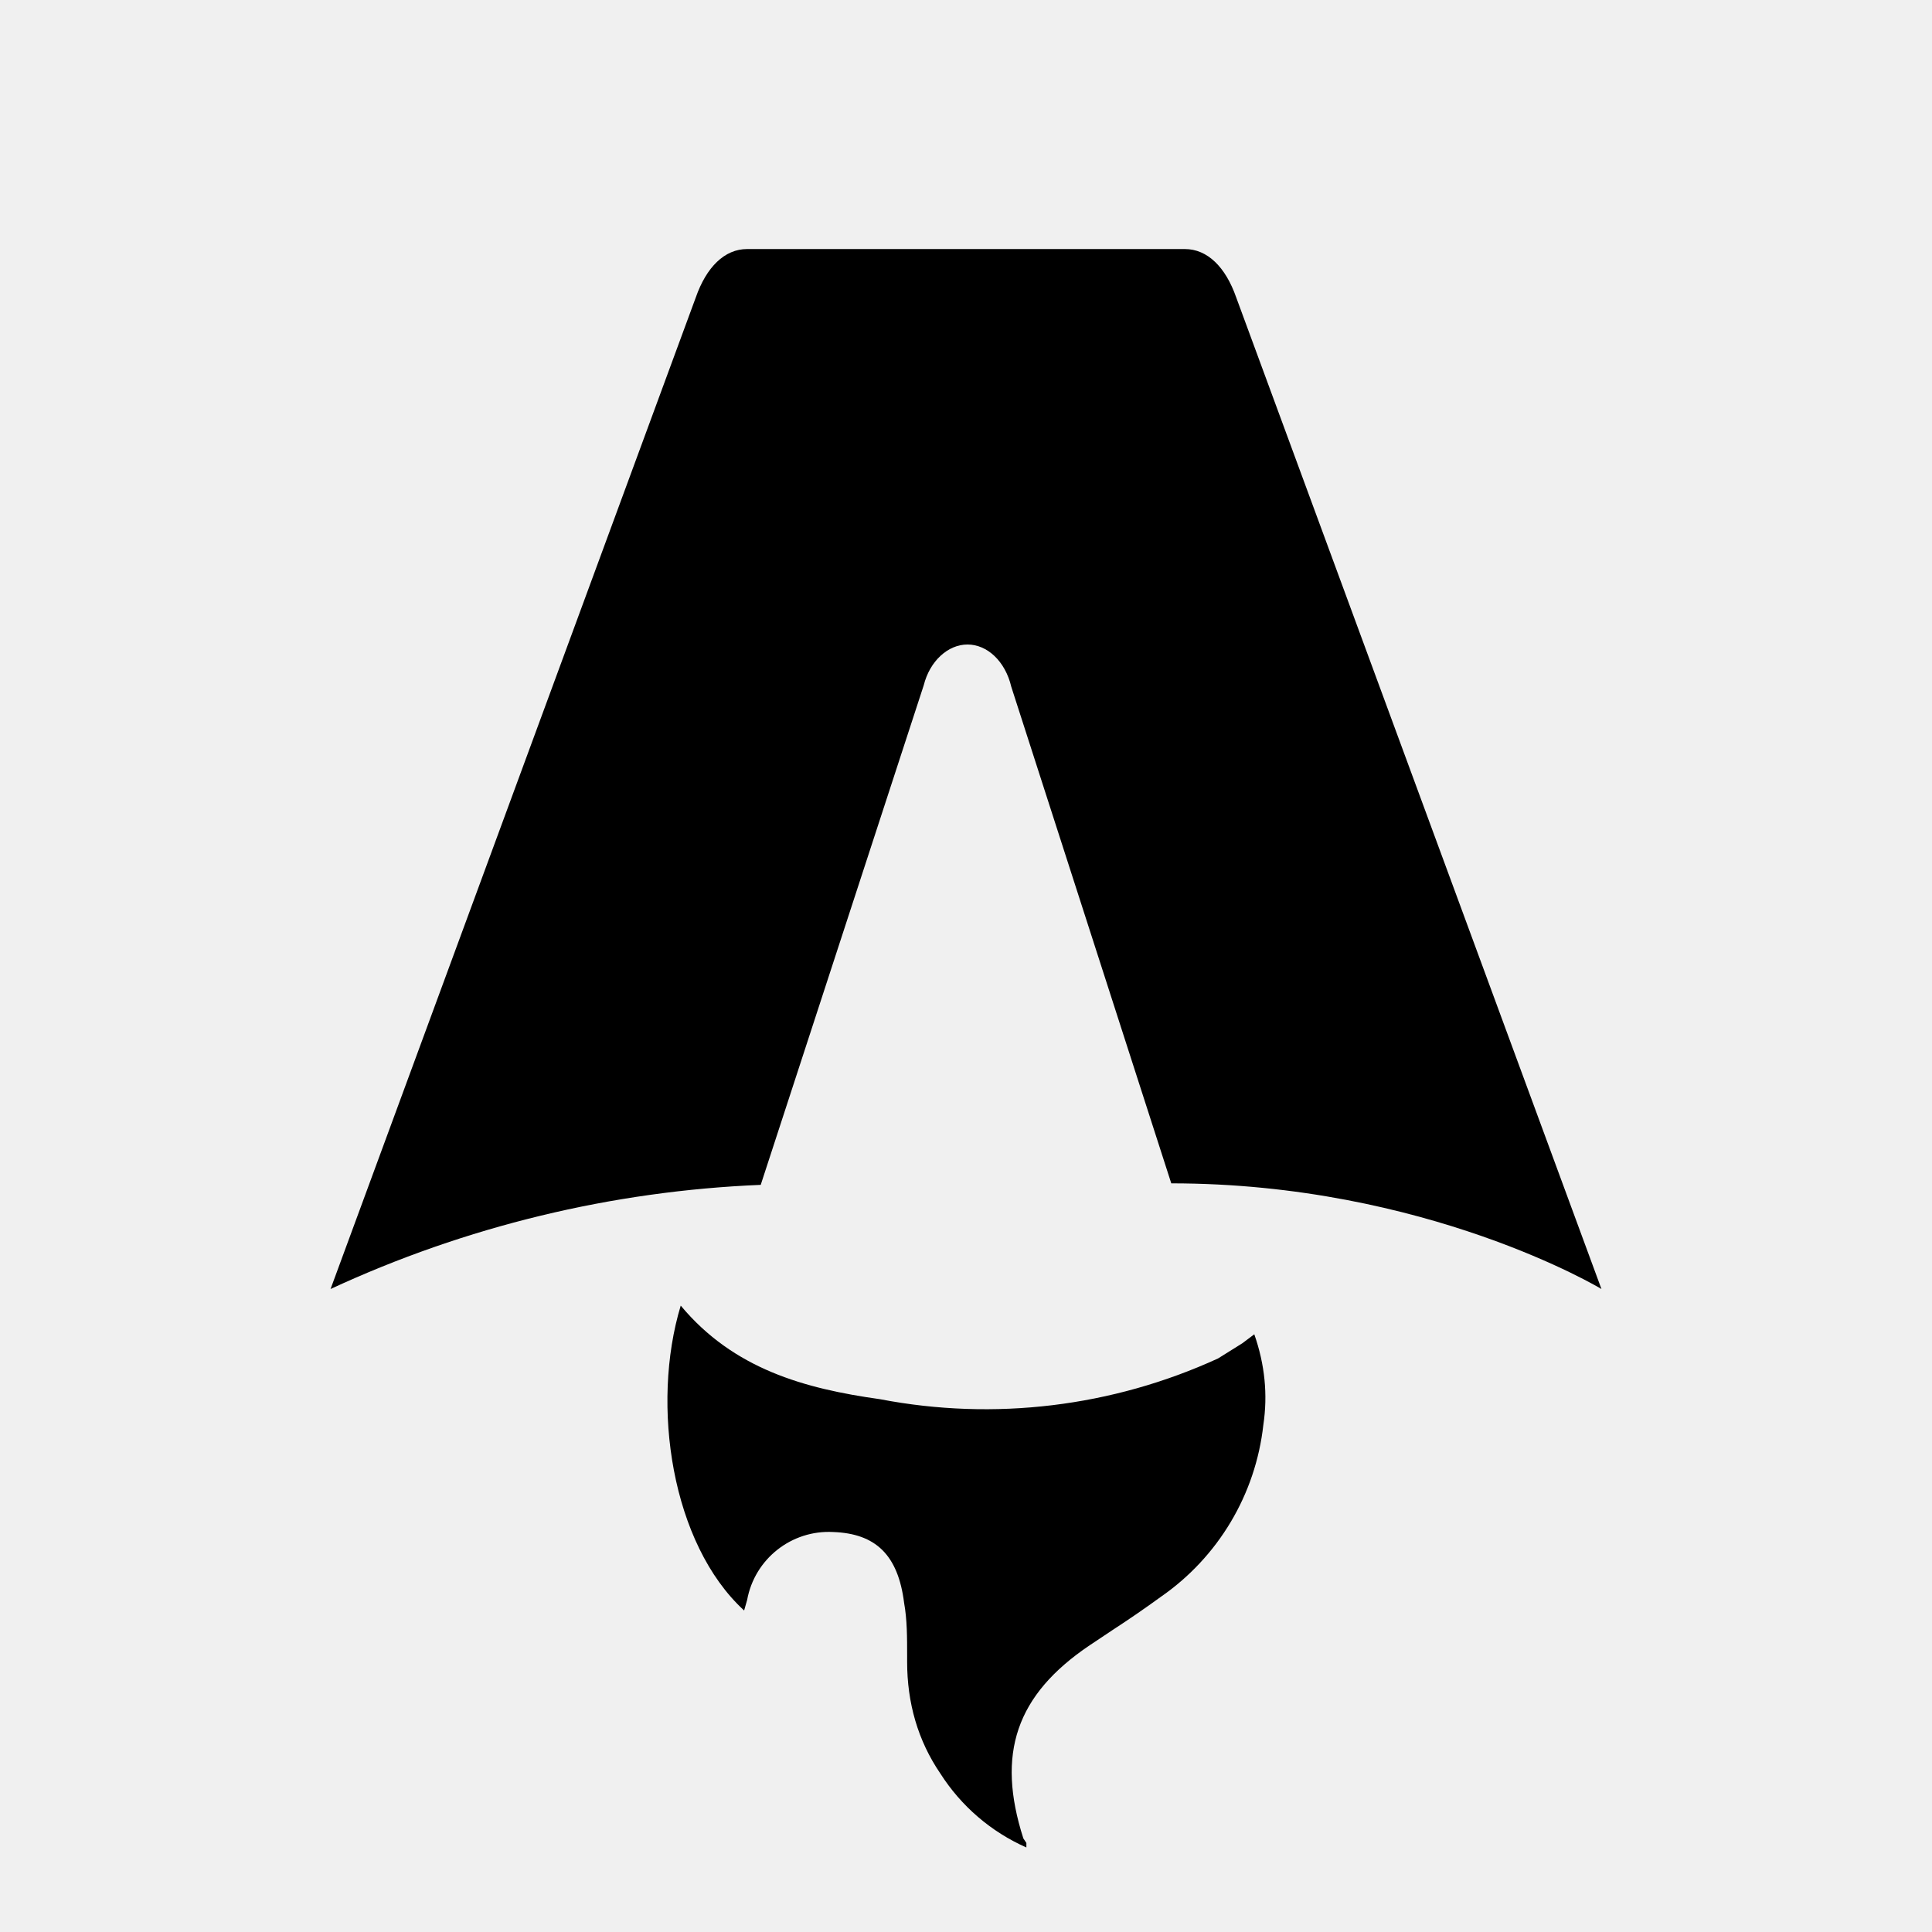
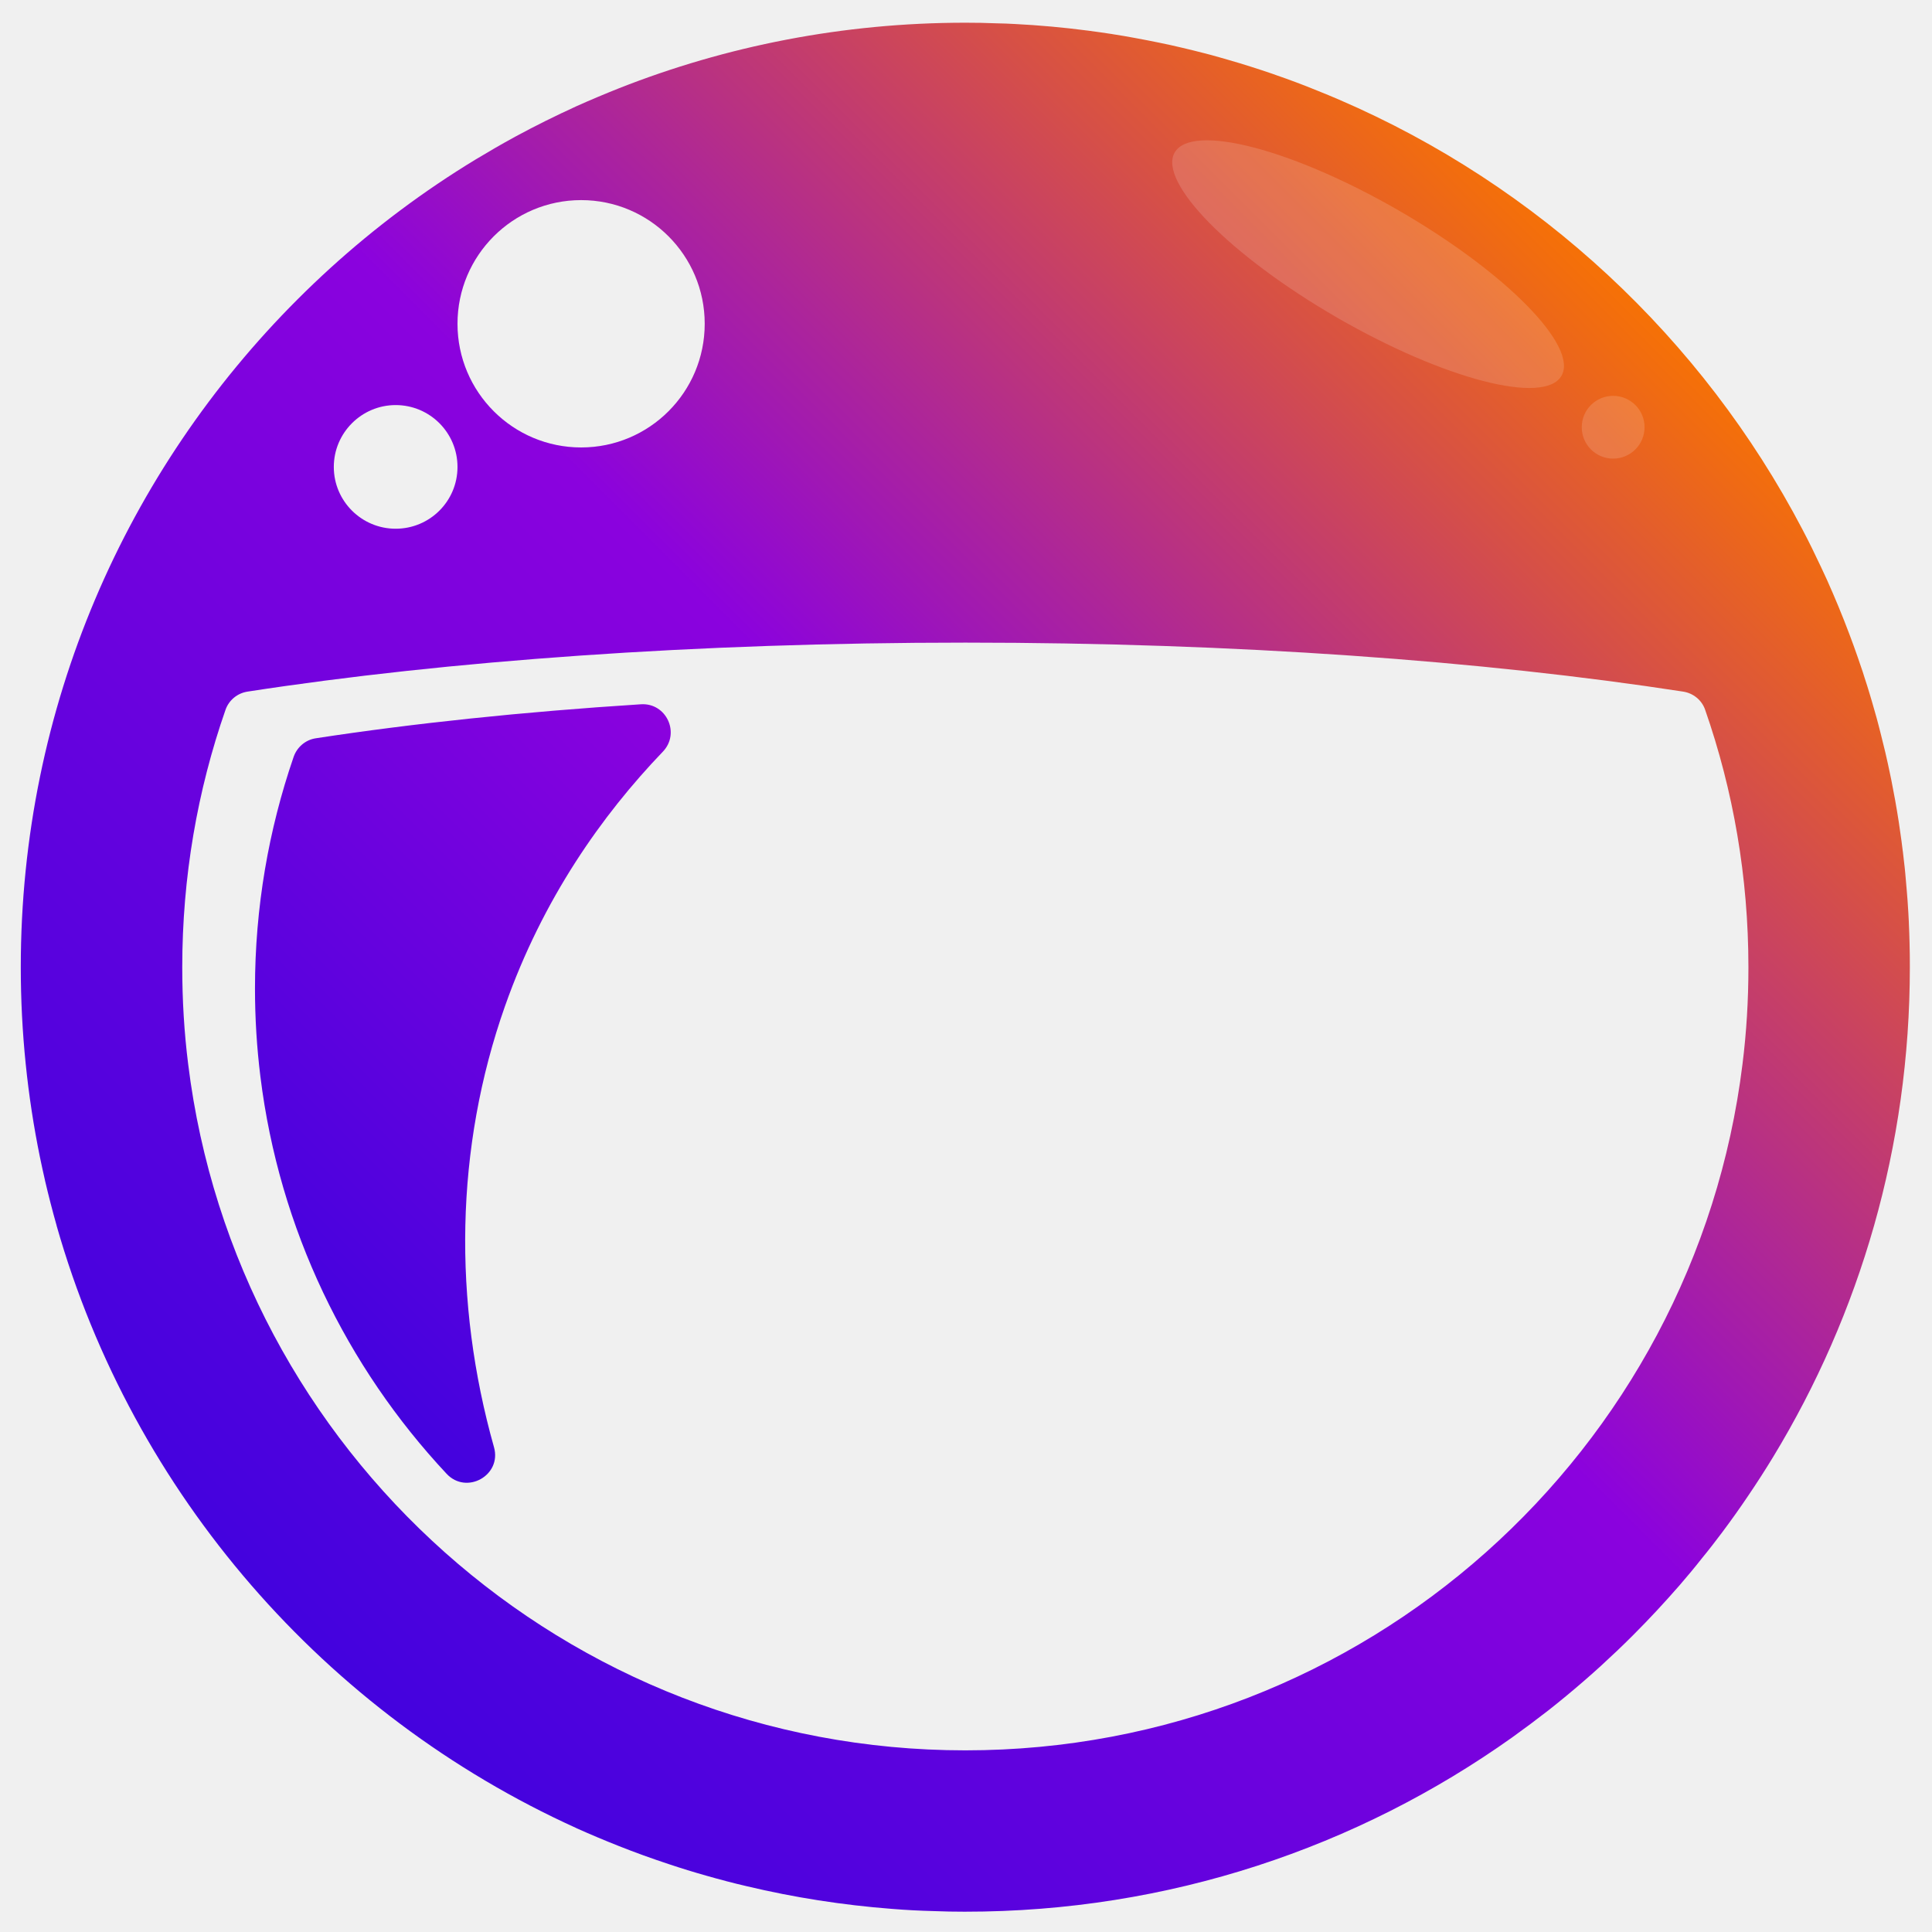
- <svg xmlns="http://www.w3.org/2000/svg" fill="none" viewBox="0 0 128 128">
-   <path d="M50.4 78.5a75.1 75.1 0 0 0-28.5 6.9l24.2-65.7c.7-2 1.9-3.2 3.4-3.2h29c1.5 0 2.7 1.2 3.4 3.2l24.2 65.7s-11.6-7-28.5-7L67 45.5c-.4-1.7-1.6-2.8-2.9-2.8-1.3 0-2.5 1.1-2.9 2.7L50.4 78.5Zm-1.1 28.2Zm-4.2-20.2c-2 6.6-.6 15.8 4.2 20.2a17.5 17.5 0 0 1 .2-.7 5.5 5.5 0 0 1 5.7-4.5c2.8.1 4.3 1.5 4.7 4.7.2 1.1.2 2.3.2 3.5v.4c0 2.7.7 5.2 2.2 7.4a13 13 0 0 0 5.7 4.9v-.3l-.2-.3c-1.8-5.6-.5-9.5 4.4-12.8l1.5-1a73 73 0 0 0 3.2-2.2 16 16 0 0 0 6.8-11.4c.3-2 .1-4-.6-6l-.8.6-1.6 1a37 37 0 0 1-22.4 2.7c-5-.7-9.7-2-13.2-6.2Z" />
-   <style>
-         path { fill: #000; }
-         @media (prefers-color-scheme: dark) {
-             path { fill: #FFF; }
-         }
-     </style>
+ <svg xmlns="http://www.w3.org/2000/svg" width="45" height="45" viewBox="0 0 45 45" fill="none">
+   <g clip-path="url(#clip0_4_25)">
+     <path d="M11.763 23.432C10.596 26.743 10.551 30.319 11.506 33.708C11.692 34.364 10.865 34.825 10.401 34.326C8.074 31.839 6.504 28.631 6.065 25.074C5.982 24.402 5.939 23.718 5.939 23.024C5.939 21.138 6.257 19.323 6.838 17.633C6.917 17.402 7.115 17.232 7.356 17.196C9.614 16.85 12.166 16.58 14.928 16.404C15.521 16.366 15.851 17.076 15.44 17.507C14.022 18.985 12.643 20.935 11.763 23.433V23.432Z" fill="url(#paint0_linear_4_25)" />
+     <path d="M44.477 21.961C44.473 21.807 44.469 21.652 44.461 21.5V21.484C44.457 21.409 44.453 21.334 44.449 21.259C44.443 21.166 44.437 21.071 44.431 20.978C44.425 20.895 44.419 20.812 44.411 20.729C44.401 20.601 44.39 20.474 44.378 20.348C44.374 20.306 44.37 20.265 44.366 20.225C44.352 20.096 44.338 19.968 44.322 19.84C44.32 19.83 44.32 19.822 44.318 19.814C44.309 19.737 44.299 19.662 44.289 19.584C44.269 19.438 44.249 19.294 44.227 19.15C44.2 18.978 44.172 18.806 44.141 18.634C44.113 18.477 44.083 18.321 44.052 18.165C44.042 18.114 44.03 18.062 44.02 18.013C43.99 17.865 43.957 17.716 43.923 17.57C43.919 17.552 43.915 17.535 43.911 17.517C43.88 17.384 43.848 17.254 43.814 17.123C43.797 17.05 43.779 16.979 43.759 16.906C43.729 16.791 43.698 16.674 43.664 16.56C43.644 16.487 43.623 16.414 43.601 16.34C43.585 16.287 43.569 16.234 43.553 16.178C43.512 16.042 43.47 15.905 43.425 15.771C43.401 15.692 43.376 15.613 43.348 15.536C43.324 15.461 43.298 15.386 43.271 15.31C43.209 15.13 43.144 14.953 43.077 14.775C42.915 14.344 42.739 13.919 42.551 13.5C42.506 13.403 42.462 13.304 42.415 13.207C42.278 12.914 42.136 12.624 41.986 12.339C41.986 12.337 41.984 12.337 41.984 12.335C39.651 7.879 35.834 4.323 31.192 2.322C31.026 2.251 30.858 2.18 30.688 2.113C30.52 2.043 30.35 1.978 30.178 1.913C30.031 1.858 29.881 1.804 29.733 1.753C29.697 1.741 29.662 1.727 29.626 1.715C29.466 1.66 29.304 1.607 29.14 1.555C28.968 1.5 28.792 1.446 28.618 1.397C28.616 1.395 28.614 1.395 28.612 1.395C28.47 1.353 28.327 1.314 28.183 1.274C28.141 1.263 28.098 1.253 28.056 1.241C27.886 1.197 27.714 1.154 27.542 1.114C27.363 1.071 27.181 1.031 26.999 0.994C26.817 0.956 26.633 0.921 26.449 0.887C26.269 0.853 26.087 0.822 25.904 0.794C25.904 0.792 25.898 0.792 25.894 0.792C25.71 0.764 25.524 0.737 25.338 0.713C24.779 0.64 24.211 0.588 23.638 0.559C23.494 0.551 23.349 0.545 23.205 0.543C22.966 0.533 22.727 0.529 22.485 0.529C19.639 0.529 16.916 1.071 14.42 2.055C14.086 2.188 13.757 2.326 13.431 2.472C12.945 2.694 12.466 2.931 12 3.184C11.688 3.354 11.381 3.532 11.079 3.714C9.869 4.449 8.736 5.297 7.694 6.244C7.433 6.482 7.178 6.725 6.929 6.974C2.946 10.955 0.484 16.455 0.484 22.528C0.484 24.044 0.639 25.527 0.931 26.956C0.969 27.136 1.006 27.314 1.048 27.492V27.496C1.131 27.848 1.22 28.198 1.319 28.546C1.319 28.546 1.321 28.548 1.319 28.55C3.1 34.807 7.584 39.933 13.425 42.58C13.427 42.58 13.429 42.582 13.431 42.584C13.754 42.728 14.082 42.867 14.412 42.997C14.795 43.149 15.185 43.29 15.58 43.42C15.869 43.517 16.159 43.606 16.454 43.689C16.764 43.778 17.079 43.861 17.395 43.934C18.492 44.195 19.623 44.373 20.779 44.462C21.102 44.488 21.424 44.505 21.75 44.513C21.989 44.523 22.229 44.527 22.47 44.527C27.222 44.531 31.623 43.027 35.221 40.468C35.507 40.263 35.79 40.051 36.067 39.836C36.205 39.727 36.342 39.617 36.478 39.504C36.749 39.28 37.016 39.049 37.277 38.812C37.536 38.575 37.791 38.334 38.04 38.084C38.413 37.711 38.773 37.323 39.119 36.926C39.299 36.718 39.475 36.507 39.643 36.293C39.805 36.096 39.961 35.894 40.114 35.69C40.325 35.408 40.529 35.121 40.726 34.828C40.924 34.536 41.116 34.237 41.3 33.935C43.32 30.61 44.484 26.705 44.484 22.528C44.484 22.338 44.483 22.149 44.477 21.961ZM13.536 4.661C15.126 4.661 16.414 5.95 16.414 7.541C16.414 9.133 15.126 10.422 13.536 10.422C11.947 10.422 10.656 9.133 10.656 7.541C10.656 5.95 11.947 4.661 13.536 4.661ZM9.216 9.435C10.011 9.435 10.656 10.079 10.656 10.876C10.656 11.673 10.011 12.315 9.216 12.315C8.422 12.315 7.775 11.671 7.775 10.876C7.775 10.082 8.422 9.435 9.216 9.435ZM40.586 24.786C39.475 33.797 31.795 40.769 22.485 40.769C13.176 40.769 5.496 33.797 4.383 24.788C4.29 24.048 4.245 23.293 4.245 22.528C4.245 20.429 4.598 18.41 5.253 16.532C5.332 16.307 5.53 16.145 5.765 16.109C10.411 15.393 16.203 14.968 22.485 14.968C28.768 14.968 34.562 15.393 39.204 16.109C39.439 16.145 39.639 16.307 39.716 16.532C40.371 18.41 40.724 20.429 40.724 22.528C40.724 23.293 40.679 24.046 40.586 24.786Z" fill="url(#paint1_linear_4_25)" />
+     <path opacity="0.15" d="M36.37 8.753C36.768 8.065 35.073 6.343 32.585 4.906C30.098 3.47 27.759 2.864 27.361 3.552C26.964 4.241 28.659 5.963 31.146 7.399C33.634 8.835 35.973 9.442 36.37 8.753Z" fill="white" />
+     <path opacity="0.15" d="M37.573 10.682C37.977 10.682 38.305 10.355 38.305 9.951C38.305 9.547 37.977 9.22 37.573 9.22C37.169 9.22 36.842 9.547 36.842 9.951C36.842 10.355 37.169 10.682 37.573 10.682Z" fill="white" />
+   </g>
+   <defs>
+     <linearGradient id="paint0_linear_4_25" x1="5.551" y1="29.479" x2="16.934" y2="18.096" gradientUnits="userSpaceOnUse">
+       <stop stop-color="#4302DE" />
+       <stop offset="1" stop-color="#8B02DE" />
+     </linearGradient>
+     <linearGradient id="paint1_linear_4_25" x1="6.931" y1="38.082" x2="38.04" y2="6.974" gradientUnits="userSpaceOnUse">
+       <stop stop-color="#4302DE" />
+       <stop offset="0.54" stop-color="#8B02DE" />
+       <stop offset="1" stop-color="#F67106" />
+     </linearGradient>
+     <clipPath id="clip0_4_25">
+       <rect width="44" height="43.998" fill="white" transform="translate(0.484497 0.529114)" />
+     </clipPath>
+   </defs>
</svg>
